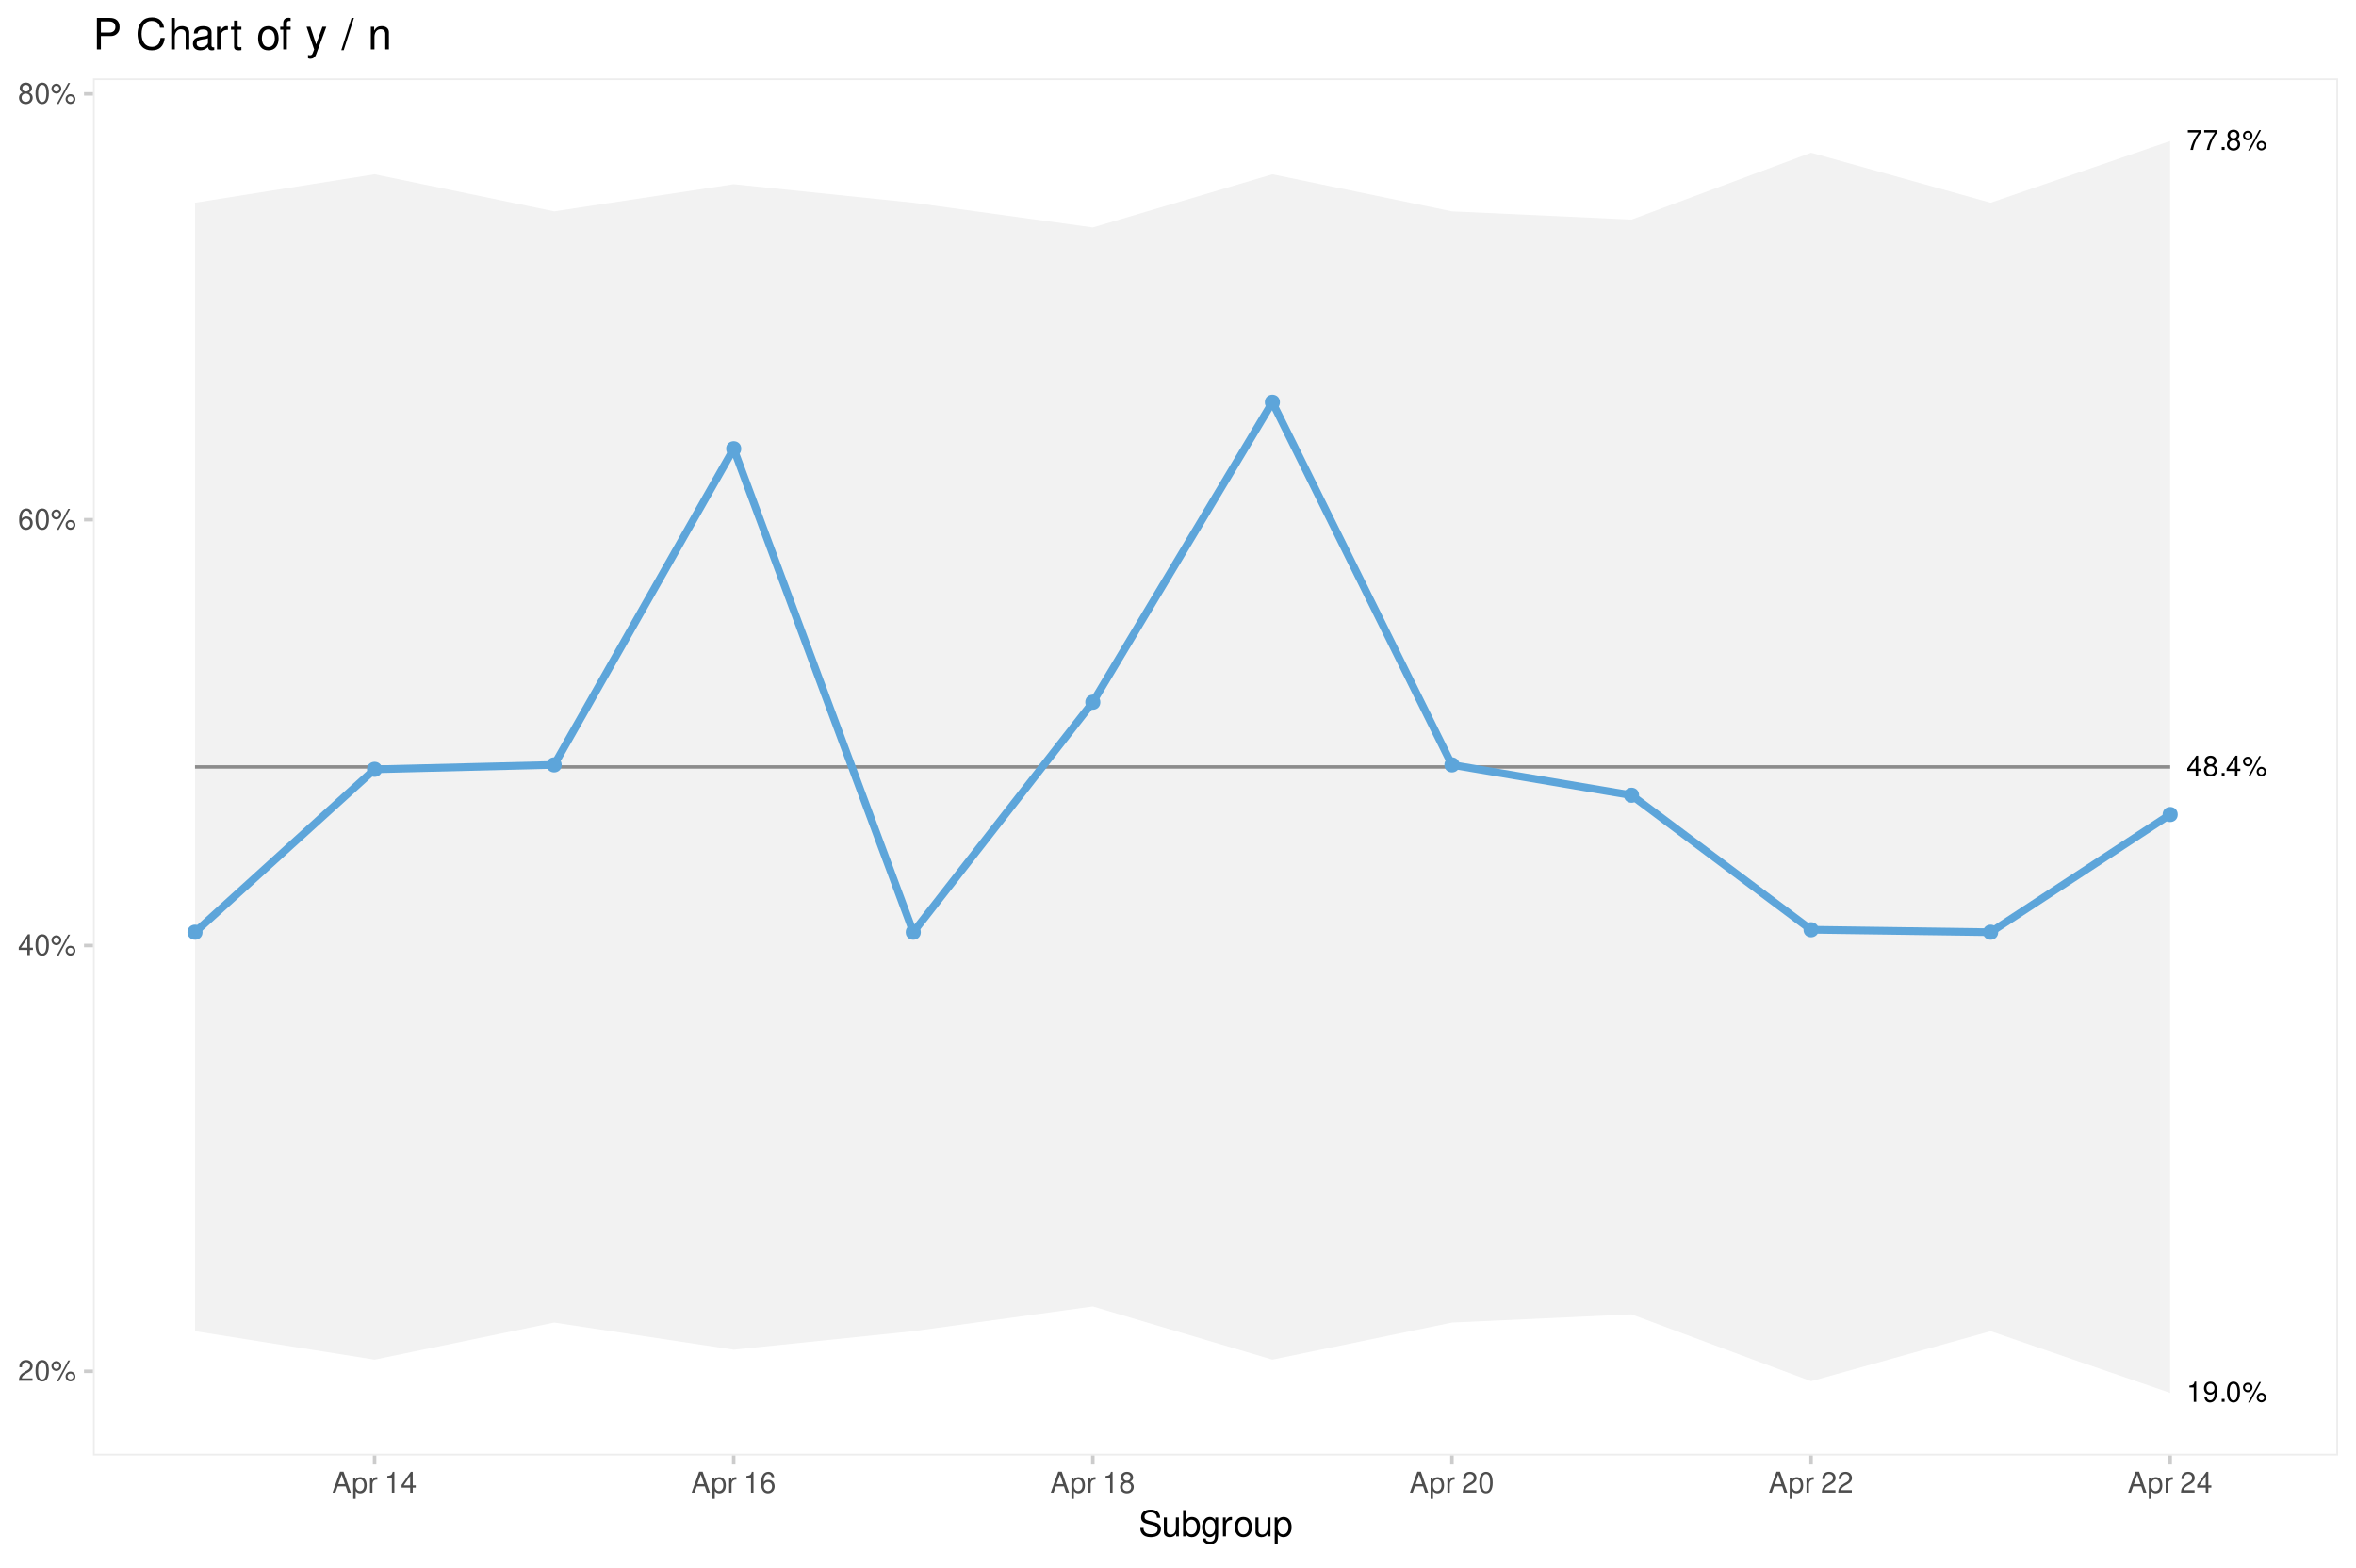
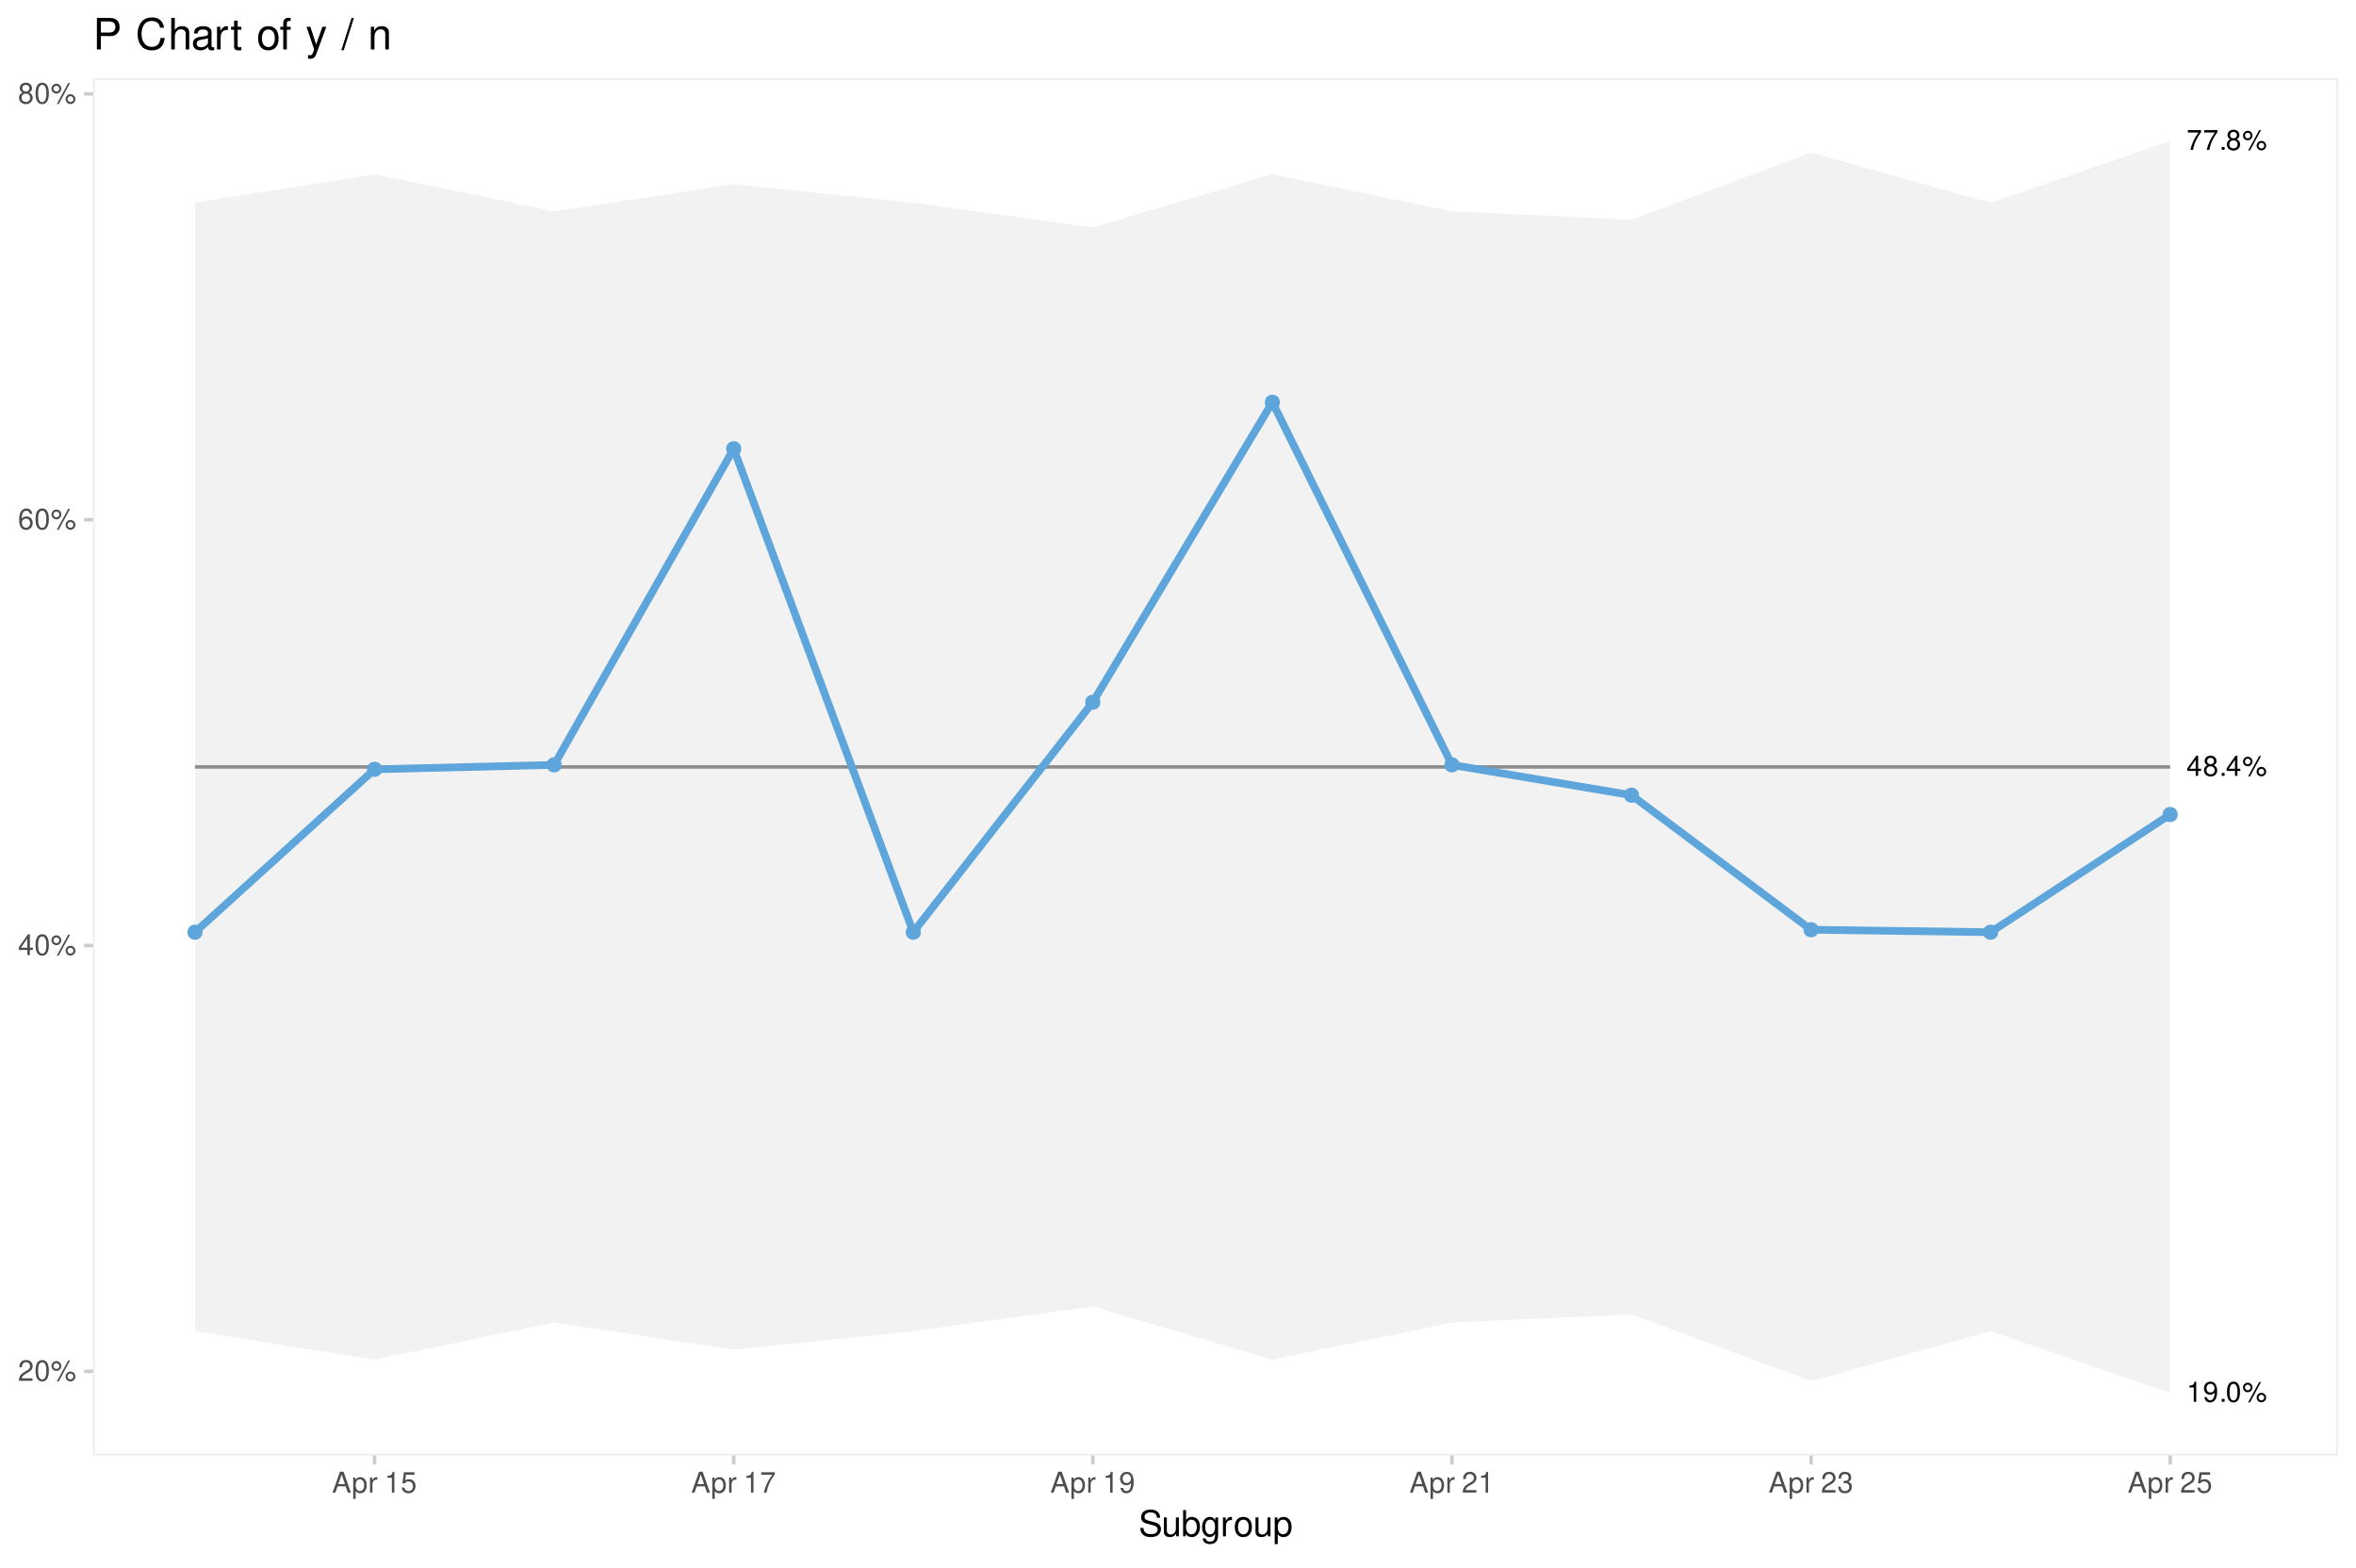
<svg xmlns="http://www.w3.org/2000/svg" xmlns:xlink="http://www.w3.org/1999/xlink" width="720pt" height="479pt" viewBox="0 0 720 479">
  <defs>
    <g>
      <g id="glyph-0-0">
        <path d="M 2.203 -4.391 L 2.203 0 L 2.953 0 L 2.953 -6.172 L 2.469 -6.172 C 2.203 -5.219 2.031 -5.094 0.875 -4.938 L 0.875 -4.391 Z M 2.203 -4.391 " />
      </g>
      <g id="glyph-0-1">
        <path d="M 0.453 -1.406 C 0.594 -0.406 1.25 0.203 2.172 0.203 C 2.844 0.203 3.438 -0.125 3.797 -0.688 C 4.172 -1.281 4.344 -2.031 4.344 -3.156 C 4.344 -4.203 4.188 -4.859 3.828 -5.406 C 3.5 -5.906 2.969 -6.172 2.297 -6.172 C 1.156 -6.172 0.328 -5.312 0.328 -4.109 C 0.328 -2.984 1.094 -2.172 2.188 -2.172 C 2.75 -2.172 3.188 -2.375 3.562 -2.844 C 3.562 -1.312 3.078 -0.469 2.219 -0.469 C 1.688 -0.469 1.328 -0.812 1.203 -1.406 Z M 2.297 -5.516 C 3 -5.516 3.531 -4.922 3.531 -4.125 C 3.531 -3.375 3.016 -2.844 2.266 -2.844 C 1.547 -2.844 1.094 -3.359 1.094 -4.172 C 1.094 -4.953 1.594 -5.516 2.297 -5.516 Z M 2.297 -5.516 " />
      </g>
      <g id="glyph-0-2">
        <path d="M 1.625 -0.891 L 0.75 -0.891 L 0.75 0 L 1.625 0 Z M 1.625 -0.891 " />
      </g>
      <g id="glyph-0-3">
        <path d="M 2.344 -6.172 C 1.781 -6.172 1.266 -5.906 0.953 -5.5 C 0.562 -4.953 0.359 -4.125 0.359 -2.984 C 0.359 -0.906 1.047 0.203 2.344 0.203 C 3.625 0.203 4.328 -0.906 4.328 -2.938 C 4.328 -4.125 4.141 -4.938 3.734 -5.5 C 3.422 -5.922 2.922 -6.172 2.344 -6.172 Z M 2.344 -5.5 C 3.156 -5.5 3.562 -4.672 3.562 -3 C 3.562 -1.25 3.172 -0.422 2.328 -0.422 C 1.531 -0.422 1.141 -1.281 1.141 -2.984 C 1.141 -4.672 1.531 -5.5 2.344 -5.5 Z M 2.344 -5.5 " />
      </g>
      <g id="glyph-0-4">
        <path d="M 1.703 -5.844 C 0.891 -5.844 0.25 -5.188 0.25 -4.391 C 0.25 -3.578 0.891 -2.922 1.703 -2.922 C 2.5 -2.922 3.156 -3.578 3.156 -4.375 C 3.156 -5.203 2.516 -5.844 1.703 -5.844 Z M 1.703 -5.25 C 2.188 -5.25 2.562 -4.859 2.562 -4.375 C 2.562 -3.906 2.172 -3.531 1.703 -3.531 C 1.234 -3.531 0.844 -3.906 0.844 -4.391 C 0.844 -4.859 1.219 -5.25 1.703 -5.25 Z M 5.203 -6.047 L 1.828 0.172 L 2.391 0.172 L 5.766 -6.047 Z M 5.875 -2.75 C 5.062 -2.75 4.422 -2.094 4.422 -1.297 C 4.422 -0.484 5.062 0.156 5.875 0.156 C 6.672 0.156 7.328 -0.484 7.328 -1.281 C 7.328 -2.094 6.688 -2.75 5.875 -2.75 Z M 5.875 -2.156 C 6.359 -2.156 6.734 -1.766 6.734 -1.281 C 6.734 -0.812 6.344 -0.438 5.875 -0.438 C 5.391 -0.438 5.016 -0.812 5.016 -1.297 C 5.016 -1.766 5.391 -2.156 5.875 -2.156 Z M 5.875 -2.156 " />
      </g>
      <g id="glyph-0-5">
        <path d="M 4.438 -6.047 L 0.391 -6.047 L 0.391 -5.312 L 3.656 -5.312 C 2.219 -3.25 1.625 -1.984 1.172 0 L 1.984 0 C 2.312 -1.938 3.078 -3.594 4.438 -5.422 Z M 4.438 -6.047 " />
      </g>
      <g id="glyph-0-6">
        <path d="M 3.328 -3.25 C 3.969 -3.641 4.156 -3.938 4.156 -4.516 C 4.156 -5.5 3.422 -6.172 2.344 -6.172 C 1.281 -6.172 0.531 -5.5 0.531 -4.531 C 0.531 -3.938 0.719 -3.641 1.344 -3.25 C 0.656 -2.906 0.312 -2.391 0.312 -1.719 C 0.312 -0.594 1.141 0.203 2.344 0.203 C 3.547 0.203 4.375 -0.594 4.375 -1.719 C 4.375 -2.391 4.031 -2.906 3.328 -3.25 Z M 2.344 -5.5 C 2.984 -5.5 3.391 -5.125 3.391 -4.5 C 3.391 -3.922 2.984 -3.547 2.344 -3.547 C 1.703 -3.547 1.297 -3.922 1.297 -4.516 C 1.297 -5.125 1.703 -5.5 2.344 -5.5 Z M 2.344 -2.906 C 3.094 -2.906 3.609 -2.422 3.609 -1.703 C 3.609 -0.953 3.109 -0.469 2.328 -0.469 C 1.594 -0.469 1.078 -0.969 1.078 -1.688 C 1.078 -2.422 1.594 -2.906 2.344 -2.906 Z M 2.344 -2.906 " />
      </g>
      <g id="glyph-0-7">
        <path d="M 2.797 -1.5 L 2.797 0 L 3.547 0 L 3.547 -1.5 L 4.438 -1.5 L 4.438 -2.172 L 3.547 -2.172 L 3.547 -6.172 L 2.984 -6.172 L 0.234 -2.281 L 0.234 -1.5 Z M 2.797 -2.172 L 0.891 -2.172 L 2.797 -4.891 Z M 2.797 -2.172 " />
      </g>
      <g id="glyph-1-0">
        <path d="M 4.453 -0.766 L 1.172 -0.766 C 1.25 -1.297 1.531 -1.625 2.297 -2.094 L 3.172 -2.594 C 4.047 -3.062 4.5 -3.719 4.5 -4.5 C 4.5 -5.031 4.281 -5.531 3.922 -5.875 C 3.547 -6.203 3.094 -6.359 2.5 -6.359 C 1.703 -6.359 1.125 -6.078 0.781 -5.531 C 0.547 -5.203 0.453 -4.797 0.438 -4.156 L 1.219 -4.156 C 1.234 -4.594 1.297 -4.844 1.406 -5.062 C 1.594 -5.438 2 -5.688 2.469 -5.688 C 3.172 -5.688 3.703 -5.172 3.703 -4.484 C 3.703 -3.969 3.406 -3.531 2.859 -3.219 L 2.047 -2.75 C 0.75 -2 0.375 -1.406 0.297 -0.016 L 4.453 -0.016 Z M 4.453 -0.766 " />
      </g>
      <g id="glyph-1-1">
        <path d="M 2.422 -6.359 C 1.844 -6.359 1.312 -6.094 0.984 -5.672 C 0.578 -5.109 0.375 -4.25 0.375 -3.078 C 0.375 -0.938 1.078 0.203 2.422 0.203 C 3.734 0.203 4.453 -0.938 4.453 -3.031 C 4.453 -4.25 4.266 -5.078 3.859 -5.672 C 3.531 -6.109 3.016 -6.359 2.422 -6.359 Z M 2.422 -5.672 C 3.25 -5.672 3.672 -4.828 3.672 -3.094 C 3.672 -1.281 3.266 -0.438 2.406 -0.438 C 1.578 -0.438 1.172 -1.312 1.172 -3.062 C 1.172 -4.828 1.578 -5.672 2.422 -5.672 Z M 2.422 -5.672 " />
      </g>
      <g id="glyph-1-2">
        <path d="M 1.75 -6.031 C 0.922 -6.031 0.25 -5.344 0.25 -4.516 C 0.25 -3.688 0.922 -3.016 1.766 -3.016 C 2.578 -3.016 3.25 -3.688 3.25 -4.5 C 3.25 -5.359 2.594 -6.031 1.75 -6.031 Z M 1.75 -5.406 C 2.25 -5.406 2.641 -5.016 2.641 -4.516 C 2.641 -4.031 2.25 -3.641 1.766 -3.641 C 1.266 -3.641 0.859 -4.031 0.859 -4.516 C 0.859 -5.016 1.266 -5.406 1.75 -5.406 Z M 5.359 -6.234 L 1.875 0.172 L 2.469 0.172 L 5.938 -6.234 Z M 6.047 -2.828 C 5.219 -2.828 4.562 -2.156 4.562 -1.344 C 4.562 -0.5 5.219 0.172 6.062 0.172 C 6.875 0.172 7.562 -0.5 7.562 -1.312 C 7.562 -2.156 6.891 -2.828 6.047 -2.828 Z M 6.047 -2.219 C 6.547 -2.219 6.953 -1.828 6.953 -1.312 C 6.953 -0.844 6.547 -0.453 6.062 -0.453 C 5.562 -0.453 5.156 -0.844 5.156 -1.344 C 5.156 -1.828 5.562 -2.219 6.047 -2.219 Z M 6.047 -2.219 " />
      </g>
      <g id="glyph-1-3">
        <path d="M 2.875 -1.547 L 2.875 0 L 3.656 0 L 3.656 -1.547 L 4.578 -1.547 L 4.578 -2.234 L 3.656 -2.234 L 3.656 -6.359 L 3.078 -6.359 L 0.25 -2.359 L 0.25 -1.547 Z M 2.875 -2.234 L 0.922 -2.234 L 2.875 -5.047 Z M 2.875 -2.234 " />
      </g>
      <g id="glyph-1-4">
        <path d="M 4.375 -4.703 C 4.234 -5.75 3.562 -6.359 2.609 -6.359 C 1.922 -6.359 1.312 -6.031 0.938 -5.453 C 0.547 -4.828 0.375 -4.062 0.375 -2.906 C 0.375 -1.828 0.531 -1.156 0.906 -0.594 C 1.234 -0.078 1.781 0.203 2.469 0.203 C 3.656 0.203 4.516 -0.688 4.516 -1.922 C 4.516 -3.094 3.719 -3.922 2.609 -3.922 C 1.984 -3.922 1.5 -3.688 1.172 -3.234 C 1.172 -4.797 1.672 -5.672 2.562 -5.672 C 3.109 -5.672 3.484 -5.328 3.609 -4.703 Z M 2.5 -3.234 C 3.25 -3.234 3.719 -2.703 3.719 -1.859 C 3.719 -1.062 3.188 -0.484 2.484 -0.484 C 1.766 -0.484 1.219 -1.094 1.219 -1.906 C 1.219 -2.688 1.734 -3.234 2.5 -3.234 Z M 2.5 -3.234 " />
      </g>
      <g id="glyph-1-5">
        <path d="M 3.438 -3.359 C 4.094 -3.75 4.297 -4.062 4.297 -4.656 C 4.297 -5.672 3.531 -6.359 2.422 -6.359 C 1.312 -6.359 0.547 -5.672 0.547 -4.672 C 0.547 -4.062 0.75 -3.75 1.391 -3.359 C 0.672 -2.984 0.328 -2.469 0.328 -1.766 C 0.328 -0.609 1.172 0.203 2.422 0.203 C 3.656 0.203 4.516 -0.609 4.516 -1.766 C 4.516 -2.469 4.156 -2.984 3.438 -3.359 Z M 2.422 -5.672 C 3.078 -5.672 3.5 -5.281 3.5 -4.641 C 3.5 -4.047 3.062 -3.656 2.422 -3.656 C 1.766 -3.656 1.344 -4.047 1.344 -4.656 C 1.344 -5.281 1.766 -5.672 2.422 -5.672 Z M 2.422 -3 C 3.188 -3 3.719 -2.484 3.719 -1.75 C 3.719 -0.984 3.203 -0.484 2.406 -0.484 C 1.641 -0.484 1.125 -1 1.125 -1.734 C 1.125 -2.5 1.641 -3 2.422 -3 Z M 2.422 -3 " />
      </g>
      <g id="glyph-1-6">
        <path d="M 4.172 -1.922 L 4.828 0 L 5.75 0 L 3.5 -6.406 L 2.438 -6.406 L 0.156 0 L 1.016 0 L 1.703 -1.922 Z M 3.938 -2.609 L 1.906 -2.609 L 2.953 -5.531 Z M 3.938 -2.609 " />
      </g>
      <g id="glyph-1-7">
        <path d="M 0.469 1.922 L 1.219 1.922 L 1.219 -0.484 C 1.594 -0.016 2.031 0.203 2.625 0.203 C 3.828 0.203 4.594 -0.75 4.594 -2.219 C 4.594 -3.781 3.844 -4.734 2.625 -4.734 C 2 -4.734 1.5 -4.453 1.156 -3.922 L 1.156 -4.609 L 0.469 -4.609 Z M 2.5 -4.062 C 3.312 -4.062 3.828 -3.344 3.828 -2.25 C 3.828 -1.203 3.297 -0.484 2.5 -0.484 C 1.719 -0.484 1.219 -1.188 1.219 -2.266 C 1.219 -3.359 1.719 -4.062 2.5 -4.062 Z M 2.5 -4.062 " />
      </g>
      <g id="glyph-1-8">
        <path d="M 0.609 -4.609 L 0.609 0 L 1.344 0 L 1.344 -2.391 C 1.359 -3.5 1.812 -4 2.828 -3.969 L 2.828 -4.719 C 2.703 -4.734 2.625 -4.734 2.547 -4.734 C 2.062 -4.734 1.703 -4.453 1.281 -3.781 L 1.281 -4.609 Z M 0.609 -4.609 " />
      </g>
      <g id="glyph-1-9">
</g>
      <g id="glyph-1-10">
        <path d="M 2.281 -4.531 L 2.281 0 L 3.047 0 L 3.047 -6.359 L 2.547 -6.359 C 2.266 -5.391 2.094 -5.25 0.891 -5.094 L 0.891 -4.531 Z M 2.281 -4.531 " />
+       </g>
+       <g id="glyph-1-11">
+         <path d="M 4.188 -6.234 L 0.969 -6.234 L 0.5 -2.844 L 1.219 -2.844 C 1.578 -3.266 1.875 -3.422 2.359 -3.422 C 3.203 -3.422 3.719 -2.844 3.719 -1.922 C 3.719 -1.031 3.203 -0.484 2.359 -0.484 C 1.688 -0.484 1.266 -0.828 1.078 -1.531 L 0.312 -1.531 C 0.406 -1.016 0.5 -0.781 0.688 -0.547 C 1.031 -0.078 1.672 0.203 2.375 0.203 C 3.641 0.203 4.516 -0.719 4.516 -2.031 C 4.516 -3.266 3.688 -4.109 2.5 -4.109 C 2.062 -4.109 1.703 -4 1.344 -3.734 L 1.594 -5.469 L 4.188 -5.469 Z M 4.188 -6.234 " />
+       </g>
+       <g id="glyph-1-12">
+         <path d="M 4.578 -6.234 L 0.406 -6.234 L 0.406 -5.469 L 3.781 -5.469 C 2.281 -3.359 1.688 -2.047 1.219 0 L 2.047 0 C 2.391 -2 3.172 -3.719 4.578 -5.594 Z M 4.578 -6.234 " />
+       </g>
+       <g id="glyph-1-13">
+         <path d="M 0.469 -1.453 C 0.609 -0.406 1.281 0.203 2.234 0.203 C 2.922 0.203 3.547 -0.125 3.922 -0.703 C 4.297 -1.328 4.484 -2.109 4.484 -3.25 C 4.484 -4.328 4.312 -5 3.953 -5.562 C 3.609 -6.094 3.062 -6.359 2.375 -6.359 C 1.188 -6.359 0.328 -5.469 0.328 -4.234 C 0.328 -3.062 1.125 -2.25 2.25 -2.25 C 2.844 -2.25 3.281 -2.453 3.672 -2.938 C 3.672 -1.359 3.172 -0.484 2.281 -0.484 C 1.734 -0.484 1.359 -0.828 1.234 -1.453 Z M 2.359 -5.688 C 3.094 -5.688 3.641 -5.078 3.641 -4.25 C 3.641 -3.469 3.109 -2.922 2.344 -2.922 C 1.594 -2.922 1.125 -3.453 1.125 -4.297 C 1.125 -5.109 1.641 -5.688 2.359 -5.688 Z M 2.359 -5.688 " />
+       </g>
+       <g id="glyph-1-14">
+         <path d="M 1.938 -2.922 L 2.359 -2.922 C 3.203 -2.922 3.656 -2.531 3.656 -1.766 C 3.656 -0.969 3.172 -0.484 2.375 -0.484 C 1.516 -0.484 1.109 -0.922 1.062 -1.844 L 0.281 -1.844 C 0.312 -1.344 0.406 -1 0.547 -0.719 C 0.875 -0.109 1.484 0.203 2.344 0.203 C 3.625 0.203 4.453 -0.578 4.453 -1.781 C 4.453 -2.594 4.141 -3.031 3.391 -3.297 C 3.969 -3.531 4.266 -3.969 4.266 -4.609 C 4.266 -5.703 3.547 -6.359 2.359 -6.359 C 1.109 -6.359 0.438 -5.656 0.406 -4.312 L 1.188 -4.312 C 1.203 -4.703 1.234 -4.922 1.328 -5.109 C 1.5 -5.469 1.891 -5.688 2.375 -5.688 C 3.062 -5.688 3.469 -5.266 3.469 -4.578 C 3.469 -4.141 3.312 -3.859 2.969 -3.719 C 2.766 -3.625 2.484 -3.594 1.938 -3.578 Z M 1.938 -2.922 " />
      </g>
      <g id="glyph-2-0">
        <path d="M 6.562 -5.672 C 6.562 -6.219 6.516 -6.375 6.344 -6.75 C 5.906 -7.672 4.969 -8.156 3.625 -8.156 C 1.859 -8.156 0.766 -7.25 0.766 -5.797 C 0.766 -4.812 1.281 -4.203 2.344 -3.922 L 4.328 -3.406 C 5.359 -3.141 5.812 -2.734 5.812 -2.094 C 5.812 -1.672 5.578 -1.234 5.234 -0.984 C 4.922 -0.766 4.406 -0.656 3.766 -0.656 C 2.875 -0.656 2.297 -0.859 1.906 -1.312 C 1.609 -1.672 1.484 -2.062 1.5 -2.547 L 0.531 -2.547 C 0.531 -1.812 0.688 -1.328 1 -0.891 C 1.547 -0.125 2.469 0.25 3.703 0.25 C 4.656 0.25 5.438 0.031 5.953 -0.359 C 6.484 -0.797 6.828 -1.5 6.828 -2.203 C 6.828 -3.188 6.219 -3.922 5.125 -4.219 L 3.109 -4.75 C 2.141 -5.016 1.797 -5.328 1.797 -5.938 C 1.797 -6.75 2.516 -7.297 3.594 -7.297 C 4.859 -7.297 5.578 -6.719 5.594 -5.672 Z M 6.562 -5.672 " />
      </g>
      <g id="glyph-2-1">
        <path d="M 5.297 0 L 5.297 -5.766 L 4.391 -5.766 L 4.391 -2.5 C 4.391 -1.312 3.766 -0.547 2.812 -0.547 C 2.094 -0.547 1.625 -0.984 1.625 -1.688 L 1.625 -5.766 L 0.719 -5.766 L 0.719 -1.312 C 0.719 -0.359 1.438 0.25 2.547 0.25 C 3.406 0.25 3.938 -0.047 4.484 -0.797 L 4.484 0 Z M 5.297 0 " />
      </g>
      <g id="glyph-2-2">
        <path d="M 0.594 -8.016 L 0.594 0 L 1.422 0 L 1.422 -0.734 C 1.859 -0.062 2.438 0.25 3.25 0.25 C 4.766 0.25 5.75 -0.984 5.75 -2.906 C 5.75 -4.781 4.812 -5.922 3.281 -5.922 C 2.5 -5.922 1.938 -5.625 1.5 -4.984 L 1.5 -8.016 Z M 3.109 -5.078 C 4.141 -5.078 4.797 -4.188 4.797 -2.812 C 4.797 -1.5 4.109 -0.609 3.109 -0.609 C 2.141 -0.609 1.5 -1.484 1.5 -2.844 C 1.5 -4.188 2.141 -5.078 3.109 -5.078 Z M 3.109 -5.078 " />
      </g>
      <g id="glyph-2-3">
        <path d="M 4.438 -5.766 L 4.438 -4.922 C 3.984 -5.625 3.469 -5.922 2.75 -5.922 C 1.359 -5.922 0.391 -4.625 0.391 -2.781 C 0.391 -1.812 0.609 -1.109 1.109 -0.531 C 1.547 -0.016 2.094 0.25 2.688 0.25 C 3.375 0.25 3.875 -0.062 4.359 -0.781 L 4.359 -0.484 C 4.359 1.062 3.922 1.625 2.781 1.625 C 2 1.625 1.594 1.312 1.5 0.656 L 0.578 0.656 C 0.656 1.734 1.5 2.391 2.766 2.391 C 3.609 2.391 4.312 2.125 4.688 1.656 C 5.125 1.125 5.297 0.406 5.297 -0.953 L 5.297 -5.766 Z M 2.844 -5.078 C 3.812 -5.078 4.359 -4.266 4.359 -2.812 C 4.359 -1.406 3.797 -0.594 2.844 -0.594 C 1.891 -0.594 1.344 -1.422 1.344 -2.844 C 1.344 -4.25 1.891 -5.078 2.844 -5.078 Z M 2.844 -5.078 " />
      </g>
      <g id="glyph-2-4">
        <path d="M 0.766 -5.766 L 0.766 0 L 1.688 0 L 1.688 -2.984 C 1.688 -4.375 2.266 -5 3.531 -4.969 L 3.531 -5.891 C 3.375 -5.922 3.281 -5.922 3.172 -5.922 C 2.578 -5.922 2.141 -5.578 1.609 -4.719 L 1.609 -5.766 Z M 0.766 -5.766 " />
      </g>
      <g id="glyph-2-5">
        <path d="M 2.984 -5.922 C 1.359 -5.922 0.391 -4.781 0.391 -2.844 C 0.391 -0.891 1.359 0.25 3 0.25 C 4.625 0.25 5.609 -0.906 5.609 -2.797 C 5.609 -4.797 4.656 -5.922 2.984 -5.922 Z M 3 -5.078 C 4.031 -5.078 4.656 -4.234 4.656 -2.812 C 4.656 -1.438 4.016 -0.594 3 -0.594 C 1.984 -0.594 1.359 -1.438 1.359 -2.844 C 1.359 -4.234 1.984 -5.078 3 -5.078 Z M 3 -5.078 " />
      </g>
      <g id="glyph-2-6">
        <path d="M 0.594 2.391 L 1.516 2.391 L 1.516 -0.609 C 2 -0.016 2.547 0.25 3.281 0.25 C 4.781 0.25 5.75 -0.953 5.75 -2.781 C 5.75 -4.719 4.812 -5.922 3.281 -5.922 C 2.5 -5.922 1.875 -5.578 1.438 -4.891 L 1.438 -5.766 L 0.594 -5.766 Z M 3.125 -5.078 C 4.141 -5.078 4.797 -4.188 4.797 -2.812 C 4.797 -1.5 4.125 -0.609 3.125 -0.609 C 2.141 -0.609 1.516 -1.484 1.516 -2.844 C 1.516 -4.188 2.141 -5.078 3.125 -5.078 Z M 3.125 -5.078 " />
      </g>
      <g id="glyph-3-0">
        <path d="M 2.422 -4.078 L 5.453 -4.078 C 6.203 -4.078 6.797 -4.297 7.312 -4.766 C 7.891 -5.297 8.141 -5.922 8.141 -6.797 C 8.141 -8.609 7.078 -9.625 5.172 -9.625 L 1.203 -9.625 L 1.203 0 L 2.422 0 Z M 2.422 -5.156 L 2.422 -8.547 L 4.984 -8.547 C 6.172 -8.547 6.859 -7.906 6.859 -6.859 C 6.859 -5.797 6.172 -5.156 4.984 -5.156 Z M 2.422 -5.156 " />
      </g>
      <g id="glyph-3-1">
</g>
      <g id="glyph-3-2">
        <path d="M 8.734 -6.641 C 8.359 -8.75 7.141 -9.781 5.031 -9.781 C 3.734 -9.781 2.688 -9.375 1.984 -8.578 C 1.109 -7.625 0.641 -6.266 0.641 -4.703 C 0.641 -3.109 1.125 -1.75 2.016 -0.812 C 2.766 -0.047 3.719 0.297 4.984 0.297 C 7.328 0.297 8.641 -0.969 8.938 -3.516 L 7.672 -3.516 C 7.562 -2.859 7.438 -2.406 7.234 -2.016 C 6.844 -1.234 6.016 -0.781 4.984 -0.781 C 3.078 -0.781 1.859 -2.312 1.859 -4.719 C 1.859 -7.188 3.016 -8.703 4.891 -8.703 C 5.672 -8.703 6.391 -8.469 6.781 -8.094 C 7.141 -7.766 7.344 -7.375 7.484 -6.641 Z M 8.734 -6.641 " />
      </g>
      <g id="glyph-3-3">
        <path d="M 0.922 -9.625 L 0.922 0 L 2.016 0 L 2.016 -3.812 C 2.016 -5.234 2.766 -6.156 3.891 -6.156 C 4.266 -6.156 4.609 -6.047 4.875 -5.844 C 5.188 -5.609 5.328 -5.281 5.328 -4.797 L 5.328 0 L 6.422 0 L 6.422 -5.234 C 6.422 -6.391 5.578 -7.109 4.234 -7.109 C 3.266 -7.109 2.672 -6.812 2.016 -5.969 L 2.016 -9.625 Z M 0.922 -9.625 " />
      </g>
      <g id="glyph-3-4">
        <path d="M 7.062 -0.641 C 6.938 -0.625 6.891 -0.625 6.828 -0.625 C 6.438 -0.625 6.234 -0.812 6.234 -1.156 L 6.234 -5.234 C 6.234 -6.453 5.328 -7.109 3.625 -7.109 C 2.609 -7.109 1.812 -6.828 1.328 -6.312 C 1.016 -5.953 0.891 -5.562 0.859 -4.875 L 1.969 -4.875 C 2.062 -5.719 2.562 -6.094 3.594 -6.094 C 4.594 -6.094 5.141 -5.734 5.141 -5.062 L 5.141 -4.781 C 5.125 -4.297 4.891 -4.125 3.984 -4.016 C 2.422 -3.812 2.188 -3.766 1.766 -3.594 C 0.969 -3.25 0.547 -2.641 0.547 -1.75 C 0.547 -0.484 1.422 0.297 2.828 0.297 C 3.703 0.297 4.391 0 5.172 -0.719 C 5.25 0 5.594 0.297 6.312 0.297 C 6.547 0.297 6.688 0.281 7.062 0.188 Z M 5.141 -2.172 C 5.141 -1.812 5.031 -1.578 4.703 -1.281 C 4.25 -0.875 3.703 -0.656 3.062 -0.656 C 2.203 -0.656 1.703 -1.062 1.703 -1.766 C 1.703 -2.5 2.172 -2.859 3.359 -3.031 C 4.547 -3.188 4.766 -3.25 5.141 -3.422 Z M 5.141 -2.172 " />
      </g>
      <g id="glyph-3-5">
        <path d="M 0.906 -6.922 L 0.906 0 L 2.016 0 L 2.016 -3.594 C 2.031 -5.25 2.719 -6 4.234 -5.953 L 4.234 -7.078 C 4.047 -7.109 3.953 -7.109 3.812 -7.109 C 3.109 -7.109 2.562 -6.688 1.922 -5.672 L 1.922 -6.922 Z M 0.906 -6.922 " />
      </g>
      <g id="glyph-3-6">
        <path d="M 3.359 -6.922 L 2.219 -6.922 L 2.219 -8.812 L 1.125 -8.812 L 1.125 -6.922 L 0.188 -6.922 L 0.188 -6.016 L 1.125 -6.016 L 1.125 -0.797 C 1.125 -0.078 1.594 0.297 2.453 0.297 C 2.75 0.297 2.984 0.281 3.359 0.219 L 3.359 -0.719 C 3.188 -0.672 3.047 -0.656 2.828 -0.656 C 2.344 -0.656 2.219 -0.797 2.219 -1.281 L 2.219 -6.016 L 3.359 -6.016 Z M 3.359 -6.922 " />
      </g>
      <g id="glyph-3-7">
        <path d="M 3.594 -7.109 C 1.641 -7.109 0.469 -5.734 0.469 -3.406 C 0.469 -1.062 1.641 0.297 3.609 0.297 C 5.562 0.297 6.734 -1.078 6.734 -3.359 C 6.734 -5.75 5.594 -7.109 3.594 -7.109 Z M 3.609 -6.094 C 4.844 -6.094 5.578 -5.078 5.578 -3.359 C 5.578 -1.734 4.812 -0.719 3.609 -0.719 C 2.375 -0.719 1.625 -1.734 1.625 -3.406 C 1.625 -5.078 2.375 -6.094 3.609 -6.094 Z M 3.609 -6.094 " />
      </g>
      <g id="glyph-3-8">
        <path d="M 3.406 -6.922 L 2.25 -6.922 L 2.25 -8 C 2.25 -8.469 2.516 -8.703 3.031 -8.703 C 3.109 -8.703 3.156 -8.703 3.406 -8.688 L 3.406 -9.594 C 3.156 -9.656 3.016 -9.672 2.781 -9.672 C 1.766 -9.672 1.156 -9.078 1.156 -8.094 L 1.156 -6.922 L 0.234 -6.922 L 0.234 -6.016 L 1.156 -6.016 L 1.156 0 L 2.25 0 L 2.25 -6.016 L 3.406 -6.016 Z M 3.406 -6.922 " />
      </g>
      <g id="glyph-3-9">
        <path d="M 5.125 -6.922 L 3.203 -1.531 L 1.438 -6.922 L 0.266 -6.922 L 2.594 0.031 L 2.172 1.125 C 2 1.609 1.75 1.797 1.297 1.797 C 1.109 1.797 0.953 1.766 0.719 1.719 L 0.719 2.703 C 0.938 2.828 1.156 2.875 1.453 2.875 C 1.812 2.875 2.188 2.766 2.484 2.547 C 2.828 2.297 3.031 2 3.234 1.453 L 6.312 -6.922 Z M 5.125 -6.922 " />
      </g>
      <g id="glyph-3-10">
        <path d="M 3.031 -9.625 L -0.109 0.266 L 0.625 0.266 L 3.75 -9.625 Z M 3.031 -9.625 " />
      </g>
      <g id="glyph-3-11">
        <path d="M 0.922 -6.922 L 0.922 0 L 2.031 0 L 2.031 -3.812 C 2.031 -5.234 2.766 -6.156 3.906 -6.156 C 4.781 -6.156 5.328 -5.625 5.328 -4.797 L 5.328 0 L 6.438 0 L 6.438 -5.234 C 6.438 -6.375 5.578 -7.109 4.234 -7.109 C 3.203 -7.109 2.547 -6.719 1.938 -5.75 L 1.938 -6.922 Z M 0.922 -6.922 " />
      </g>
    </g>
    <clipPath id="clip-0">
      <path clip-rule="nonzero" d="M 28.41 23.957 L 714.52 23.957 L 714.52 444.848 L 28.41 444.848 Z M 28.41 23.957 " />
    </clipPath>
    <clipPath id="clip-1">
      <path clip-rule="nonzero" d="M 28.41 23.957 L 714.52 23.957 L 714.52 444.848 L 28.41 444.848 Z M 28.41 23.957 " />
    </clipPath>
  </defs>
  <rect x="-72" y="-47.9" width="864" height="574.8" fill="rgb(100%, 100%, 100%)" fill-opacity="1" />
  <rect x="-72" y="-47.9" width="864" height="574.8" fill="rgb(100%, 100%, 100%)" fill-opacity="1" />
  <path fill="none" stroke-width="1.067" stroke-linecap="round" stroke-linejoin="round" stroke="rgb(100%, 100%, 100%)" stroke-opacity="1" stroke-miterlimit="10" d="M 0 479 L 720 479 L 720 0 L 0 0 Z M 0 479 " />
  <g clip-path="url(#clip-0)">
    <path fill-rule="nonzero" fill="rgb(100%, 100%, 100%)" fill-opacity="1" d="M 28.41 444.848 L 714.52 444.848 L 714.52 23.957 L 28.41 23.957 Z M 28.41 444.848 " />
  </g>
  <path fill-rule="nonzero" fill="rgb(87.059%, 87.059%, 87.059%)" fill-opacity="0.4" d="M 59.598 61.957 L 114.473 53.258 L 169.348 64.59 L 224.219 56.301 L 279.094 61.957 L 333.969 69.512 L 388.844 53.258 L 443.715 64.59 L 498.59 67.105 L 553.465 46.668 L 608.34 61.957 L 663.215 43.09 L 663.215 425.719 L 608.34 406.852 L 553.465 422.141 L 498.59 401.703 L 443.715 404.219 L 388.844 415.551 L 333.969 399.297 L 279.094 406.852 L 224.219 412.508 L 169.348 404.219 L 114.473 415.551 L 59.598 406.852 Z M 59.598 61.957 " />
  <path fill="none" stroke-width="1.067" stroke-linecap="butt" stroke-linejoin="round" stroke="rgb(54.902%, 54.902%, 54.902%)" stroke-opacity="1" stroke-miterlimit="10" d="M 59.598 234.402 L 663.215 234.402 " />
  <path fill="none" stroke-width="2.347" stroke-linecap="butt" stroke-linejoin="round" stroke="rgb(36.471%, 64.706%, 85.49%)" stroke-opacity="1" stroke-miterlimit="10" d="M 59.598 284.91 L 114.473 235.129 L 169.348 233.77 L 224.219 137.152 L 279.094 284.91 L 333.969 214.613 L 388.844 122.941 L 443.715 233.77 L 498.59 243.047 L 553.465 284.156 L 608.34 284.91 L 663.215 248.934 " />
  <path fill-rule="nonzero" fill="rgb(36.471%, 64.706%, 85.49%)" fill-opacity="1" stroke-width="0.709" stroke-linecap="round" stroke-linejoin="round" stroke="rgb(36.471%, 64.706%, 85.49%)" stroke-opacity="1" stroke-miterlimit="10" d="M 61.551 284.91 C 61.551 287.516 57.645 287.516 57.645 284.91 C 57.645 282.305 61.551 282.305 61.551 284.91 " />
  <path fill-rule="nonzero" fill="rgb(36.471%, 64.706%, 85.49%)" fill-opacity="1" stroke-width="0.709" stroke-linecap="round" stroke-linejoin="round" stroke="rgb(36.471%, 64.706%, 85.49%)" stroke-opacity="1" stroke-miterlimit="10" d="M 116.426 235.129 C 116.426 237.734 112.516 237.734 112.516 235.129 C 112.516 232.523 116.426 232.523 116.426 235.129 " />
  <path fill-rule="nonzero" fill="rgb(36.471%, 64.706%, 85.49%)" fill-opacity="1" stroke-width="0.709" stroke-linecap="round" stroke-linejoin="round" stroke="rgb(36.471%, 64.706%, 85.49%)" stroke-opacity="1" stroke-miterlimit="10" d="M 171.301 233.77 C 171.301 236.375 167.391 236.375 167.391 233.77 C 167.391 231.16 171.301 231.16 171.301 233.77 " />
  <path fill-rule="nonzero" fill="rgb(36.471%, 64.706%, 85.49%)" fill-opacity="1" stroke-width="0.709" stroke-linecap="round" stroke-linejoin="round" stroke="rgb(36.471%, 64.706%, 85.49%)" stroke-opacity="1" stroke-miterlimit="10" d="M 226.176 137.152 C 226.176 139.758 222.266 139.758 222.266 137.152 C 222.266 134.547 226.176 134.547 226.176 137.152 " />
  <path fill-rule="nonzero" fill="rgb(36.471%, 64.706%, 85.49%)" fill-opacity="1" stroke-width="0.709" stroke-linecap="round" stroke-linejoin="round" stroke="rgb(36.471%, 64.706%, 85.49%)" stroke-opacity="1" stroke-miterlimit="10" d="M 281.051 284.91 C 281.051 287.516 277.141 287.516 277.141 284.91 C 277.141 282.305 281.051 282.305 281.051 284.91 " />
  <path fill-rule="nonzero" fill="rgb(36.471%, 64.706%, 85.49%)" fill-opacity="1" stroke-width="0.709" stroke-linecap="round" stroke-linejoin="round" stroke="rgb(36.471%, 64.706%, 85.49%)" stroke-opacity="1" stroke-miterlimit="10" d="M 335.922 214.613 C 335.922 217.219 332.012 217.219 332.012 214.613 C 332.012 212.008 335.922 212.008 335.922 214.613 " />
  <path fill-rule="nonzero" fill="rgb(36.471%, 64.706%, 85.49%)" fill-opacity="1" stroke-width="0.709" stroke-linecap="round" stroke-linejoin="round" stroke="rgb(36.471%, 64.706%, 85.49%)" stroke-opacity="1" stroke-miterlimit="10" d="M 390.797 122.941 C 390.797 125.547 386.887 125.547 386.887 122.941 C 386.887 120.336 390.797 120.336 390.797 122.941 " />
  <path fill-rule="nonzero" fill="rgb(36.471%, 64.706%, 85.49%)" fill-opacity="1" stroke-width="0.709" stroke-linecap="round" stroke-linejoin="round" stroke="rgb(36.471%, 64.706%, 85.49%)" stroke-opacity="1" stroke-miterlimit="10" d="M 445.672 233.77 C 445.672 236.375 441.762 236.375 441.762 233.77 C 441.762 231.16 445.672 231.16 445.672 233.77 " />
  <path fill-rule="nonzero" fill="rgb(36.471%, 64.706%, 85.49%)" fill-opacity="1" stroke-width="0.709" stroke-linecap="round" stroke-linejoin="round" stroke="rgb(36.471%, 64.706%, 85.49%)" stroke-opacity="1" stroke-miterlimit="10" d="M 500.547 243.047 C 500.547 245.652 496.637 245.652 496.637 243.047 C 496.637 240.441 500.547 240.441 500.547 243.047 " />
  <path fill-rule="nonzero" fill="rgb(36.471%, 64.706%, 85.49%)" fill-opacity="1" stroke-width="0.709" stroke-linecap="round" stroke-linejoin="round" stroke="rgb(36.471%, 64.706%, 85.49%)" stroke-opacity="1" stroke-miterlimit="10" d="M 555.418 284.156 C 555.418 286.766 551.512 286.766 551.512 284.156 C 551.512 281.551 555.418 281.551 555.418 284.156 " />
  <path fill-rule="nonzero" fill="rgb(36.471%, 64.706%, 85.49%)" fill-opacity="1" stroke-width="0.709" stroke-linecap="round" stroke-linejoin="round" stroke="rgb(36.471%, 64.706%, 85.49%)" stroke-opacity="1" stroke-miterlimit="10" d="M 610.293 284.91 C 610.293 287.516 606.383 287.516 606.383 284.91 C 606.383 282.305 610.293 282.305 610.293 284.91 " />
  <path fill-rule="nonzero" fill="rgb(36.471%, 64.706%, 85.49%)" fill-opacity="1" stroke-width="0.709" stroke-linecap="round" stroke-linejoin="round" stroke="rgb(36.471%, 64.706%, 85.49%)" stroke-opacity="1" stroke-miterlimit="10" d="M 665.168 248.934 C 665.168 251.543 661.258 251.543 661.258 248.934 C 661.258 246.328 665.168 246.328 665.168 248.934 " />
  <g fill="rgb(0%, 0%, 0%)" fill-opacity="1">
    <use xlink:href="#glyph-0-0" x="668.215" y="428.44" />
    <use xlink:href="#glyph-0-1" x="673.215" y="428.44" />
    <use xlink:href="#glyph-0-2" x="678.215" y="428.44" />
    <use xlink:href="#glyph-0-3" x="680.215" y="428.44" />
    <use xlink:href="#glyph-0-4" x="685.215" y="428.44" />
  </g>
  <g fill="rgb(0%, 0%, 0%)" fill-opacity="1">
    <use xlink:href="#glyph-0-5" x="668.215" y="45.812" />
    <use xlink:href="#glyph-0-5" x="673.215" y="45.812" />
    <use xlink:href="#glyph-0-2" x="678.215" y="45.812" />
    <use xlink:href="#glyph-0-6" x="680.215" y="45.812" />
    <use xlink:href="#glyph-0-4" x="685.215" y="45.812" />
  </g>
  <g fill="rgb(0%, 0%, 0%)" fill-opacity="1">
    <use xlink:href="#glyph-0-7" x="668.215" y="237.124" />
    <use xlink:href="#glyph-0-6" x="673.215" y="237.124" />
    <use xlink:href="#glyph-0-2" x="678.215" y="237.124" />
    <use xlink:href="#glyph-0-7" x="680.215" y="237.124" />
    <use xlink:href="#glyph-0-4" x="685.215" y="237.124" />
  </g>
  <g clip-path="url(#clip-1)">
    <path fill="none" stroke-width="1.067" stroke-linecap="round" stroke-linejoin="round" stroke="rgb(92.941%, 92.941%, 92.941%)" stroke-opacity="1" stroke-miterlimit="10" d="M 28.41 444.848 L 714.52 444.848 L 714.52 23.957 L 28.41 23.957 Z M 28.41 444.848 " />
  </g>
  <g fill="rgb(30.196%, 30.196%, 30.196%)" fill-opacity="1">
    <use xlink:href="#glyph-1-0" x="5.48" y="422.028" />
    <use xlink:href="#glyph-1-1" x="10.48" y="422.028" />
    <use xlink:href="#glyph-1-2" x="15.48" y="422.028" />
  </g>
  <g fill="rgb(30.196%, 30.196%, 30.196%)" fill-opacity="1">
    <use xlink:href="#glyph-1-3" x="5.48" y="291.892" />
    <use xlink:href="#glyph-1-1" x="10.48" y="291.892" />
    <use xlink:href="#glyph-1-2" x="15.48" y="291.892" />
  </g>
  <g fill="rgb(30.196%, 30.196%, 30.196%)" fill-opacity="1">
    <use xlink:href="#glyph-1-4" x="5.48" y="161.755" />
    <use xlink:href="#glyph-1-1" x="10.48" y="161.755" />
    <use xlink:href="#glyph-1-2" x="15.48" y="161.755" />
  </g>
  <g fill="rgb(30.196%, 30.196%, 30.196%)" fill-opacity="1">
    <use xlink:href="#glyph-1-5" x="5.48" y="31.622" />
    <use xlink:href="#glyph-1-1" x="10.48" y="31.622" />
    <use xlink:href="#glyph-1-2" x="15.48" y="31.622" />
  </g>
  <path fill="none" stroke-width="1.067" stroke-linecap="butt" stroke-linejoin="round" stroke="rgb(80%, 80%, 80%)" stroke-opacity="1" stroke-miterlimit="10" d="M 25.672 419.113 L 28.41 419.113 " />
  <path fill="none" stroke-width="1.067" stroke-linecap="butt" stroke-linejoin="round" stroke="rgb(80%, 80%, 80%)" stroke-opacity="1" stroke-miterlimit="10" d="M 25.672 288.977 L 28.41 288.977 " />
  <path fill="none" stroke-width="1.067" stroke-linecap="butt" stroke-linejoin="round" stroke="rgb(80%, 80%, 80%)" stroke-opacity="1" stroke-miterlimit="10" d="M 25.672 158.84 L 28.41 158.84 " />
  <path fill="none" stroke-width="1.067" stroke-linecap="butt" stroke-linejoin="round" stroke="rgb(80%, 80%, 80%)" stroke-opacity="1" stroke-miterlimit="10" d="M 25.672 28.707 L 28.41 28.707 " />
  <path fill="none" stroke-width="1.067" stroke-linecap="butt" stroke-linejoin="round" stroke="rgb(80%, 80%, 80%)" stroke-opacity="1" stroke-miterlimit="10" d="M 114.473 447.59 L 114.473 444.848 " />
  <path fill="none" stroke-width="1.067" stroke-linecap="butt" stroke-linejoin="round" stroke="rgb(80%, 80%, 80%)" stroke-opacity="1" stroke-miterlimit="10" d="M 224.219 447.59 L 224.219 444.848 " />
  <path fill="none" stroke-width="1.067" stroke-linecap="butt" stroke-linejoin="round" stroke="rgb(80%, 80%, 80%)" stroke-opacity="1" stroke-miterlimit="10" d="M 333.969 447.59 L 333.969 444.848 " />
  <path fill="none" stroke-width="1.067" stroke-linecap="butt" stroke-linejoin="round" stroke="rgb(80%, 80%, 80%)" stroke-opacity="1" stroke-miterlimit="10" d="M 443.715 447.59 L 443.715 444.848 " />
  <path fill="none" stroke-width="1.067" stroke-linecap="butt" stroke-linejoin="round" stroke="rgb(80%, 80%, 80%)" stroke-opacity="1" stroke-miterlimit="10" d="M 553.465 447.59 L 553.465 444.848 " />
  <path fill="none" stroke-width="1.067" stroke-linecap="butt" stroke-linejoin="round" stroke="rgb(80%, 80%, 80%)" stroke-opacity="1" stroke-miterlimit="10" d="M 663.215 447.59 L 663.215 444.848 " />
  <g fill="rgb(30.196%, 30.196%, 30.196%)" fill-opacity="1">
    <use xlink:href="#glyph-1-6" x="101.473" y="456.196" />
    <use xlink:href="#glyph-1-7" x="107.473" y="456.196" />
    <use xlink:href="#glyph-1-8" x="112.473" y="456.196" />
    <use xlink:href="#glyph-1-9" x="115.473" y="456.196" />
    <use xlink:href="#glyph-1-10" x="117.473" y="456.196" />
-     <use xlink:href="#glyph-1-3" x="122.473" y="456.196" />
+     <use xlink:href="#glyph-1-11" x="122.473" y="456.196" />
  </g>
  <g fill="rgb(30.196%, 30.196%, 30.196%)" fill-opacity="1">
    <use xlink:href="#glyph-1-6" x="211.219" y="456.196" />
    <use xlink:href="#glyph-1-7" x="217.219" y="456.196" />
    <use xlink:href="#glyph-1-8" x="222.219" y="456.196" />
    <use xlink:href="#glyph-1-9" x="225.219" y="456.196" />
    <use xlink:href="#glyph-1-10" x="227.219" y="456.196" />
-     <use xlink:href="#glyph-1-4" x="232.219" y="456.196" />
+     <use xlink:href="#glyph-1-12" x="232.219" y="456.196" />
  </g>
  <g fill="rgb(30.196%, 30.196%, 30.196%)" fill-opacity="1">
    <use xlink:href="#glyph-1-6" x="320.969" y="456.196" />
    <use xlink:href="#glyph-1-7" x="326.969" y="456.196" />
    <use xlink:href="#glyph-1-8" x="331.969" y="456.196" />
    <use xlink:href="#glyph-1-9" x="334.969" y="456.196" />
    <use xlink:href="#glyph-1-10" x="336.969" y="456.196" />
-     <use xlink:href="#glyph-1-5" x="341.969" y="456.196" />
+     <use xlink:href="#glyph-1-13" x="341.969" y="456.196" />
  </g>
  <g fill="rgb(30.196%, 30.196%, 30.196%)" fill-opacity="1">
    <use xlink:href="#glyph-1-6" x="430.715" y="456.196" />
    <use xlink:href="#glyph-1-7" x="436.715" y="456.196" />
    <use xlink:href="#glyph-1-8" x="441.715" y="456.196" />
    <use xlink:href="#glyph-1-9" x="444.715" y="456.196" />
    <use xlink:href="#glyph-1-0" x="446.715" y="456.196" />
-     <use xlink:href="#glyph-1-1" x="451.715" y="456.196" />
+     <use xlink:href="#glyph-1-10" x="451.715" y="456.196" />
  </g>
  <g fill="rgb(30.196%, 30.196%, 30.196%)" fill-opacity="1">
    <use xlink:href="#glyph-1-6" x="540.465" y="456.196" />
    <use xlink:href="#glyph-1-7" x="546.465" y="456.196" />
    <use xlink:href="#glyph-1-8" x="551.465" y="456.196" />
    <use xlink:href="#glyph-1-9" x="554.465" y="456.196" />
    <use xlink:href="#glyph-1-0" x="556.465" y="456.196" />
-     <use xlink:href="#glyph-1-0" x="561.465" y="456.196" />
+     <use xlink:href="#glyph-1-14" x="561.465" y="456.196" />
  </g>
  <g fill="rgb(30.196%, 30.196%, 30.196%)" fill-opacity="1">
    <use xlink:href="#glyph-1-6" x="650.215" y="456.196" />
    <use xlink:href="#glyph-1-7" x="656.215" y="456.196" />
    <use xlink:href="#glyph-1-8" x="661.215" y="456.196" />
    <use xlink:href="#glyph-1-9" x="664.215" y="456.196" />
    <use xlink:href="#glyph-1-0" x="666.215" y="456.196" />
-     <use xlink:href="#glyph-1-3" x="671.215" y="456.196" />
+     <use xlink:href="#glyph-1-11" x="671.215" y="456.196" />
  </g>
  <g fill="rgb(0%, 0%, 0%)" fill-opacity="1">
    <use xlink:href="#glyph-2-0" x="347.965" y="469.538" />
    <use xlink:href="#glyph-2-1" x="354.965" y="469.538" />
    <use xlink:href="#glyph-2-2" x="360.965" y="469.538" />
    <use xlink:href="#glyph-2-3" x="366.965" y="469.538" />
    <use xlink:href="#glyph-2-4" x="372.965" y="469.538" />
    <use xlink:href="#glyph-2-5" x="376.965" y="469.538" />
    <use xlink:href="#glyph-2-1" x="382.965" y="469.538" />
    <use xlink:href="#glyph-2-6" x="388.965" y="469.538" />
  </g>
  <g fill="rgb(0%, 0%, 0%)" fill-opacity="1">
    <use xlink:href="#glyph-3-0" x="28.41" y="15.103" />
    <use xlink:href="#glyph-3-1" x="37.41" y="15.103" />
    <use xlink:href="#glyph-3-2" x="41.41" y="15.103" />
    <use xlink:href="#glyph-3-3" x="51.41" y="15.103" />
    <use xlink:href="#glyph-3-4" x="58.41" y="15.103" />
    <use xlink:href="#glyph-3-5" x="65.41" y="15.103" />
    <use xlink:href="#glyph-3-6" x="70.41" y="15.103" />
    <use xlink:href="#glyph-3-1" x="74.41" y="15.103" />
    <use xlink:href="#glyph-3-7" x="78.41" y="15.103" />
    <use xlink:href="#glyph-3-8" x="85.41" y="15.103" />
    <use xlink:href="#glyph-3-1" x="89.41" y="15.103" />
    <use xlink:href="#glyph-3-9" x="93.41" y="15.103" />
    <use xlink:href="#glyph-3-1" x="100.41" y="15.103" />
    <use xlink:href="#glyph-3-10" x="104.41" y="15.103" />
    <use xlink:href="#glyph-3-1" x="108.41" y="15.103" />
    <use xlink:href="#glyph-3-11" x="112.41" y="15.103" />
  </g>
</svg>
